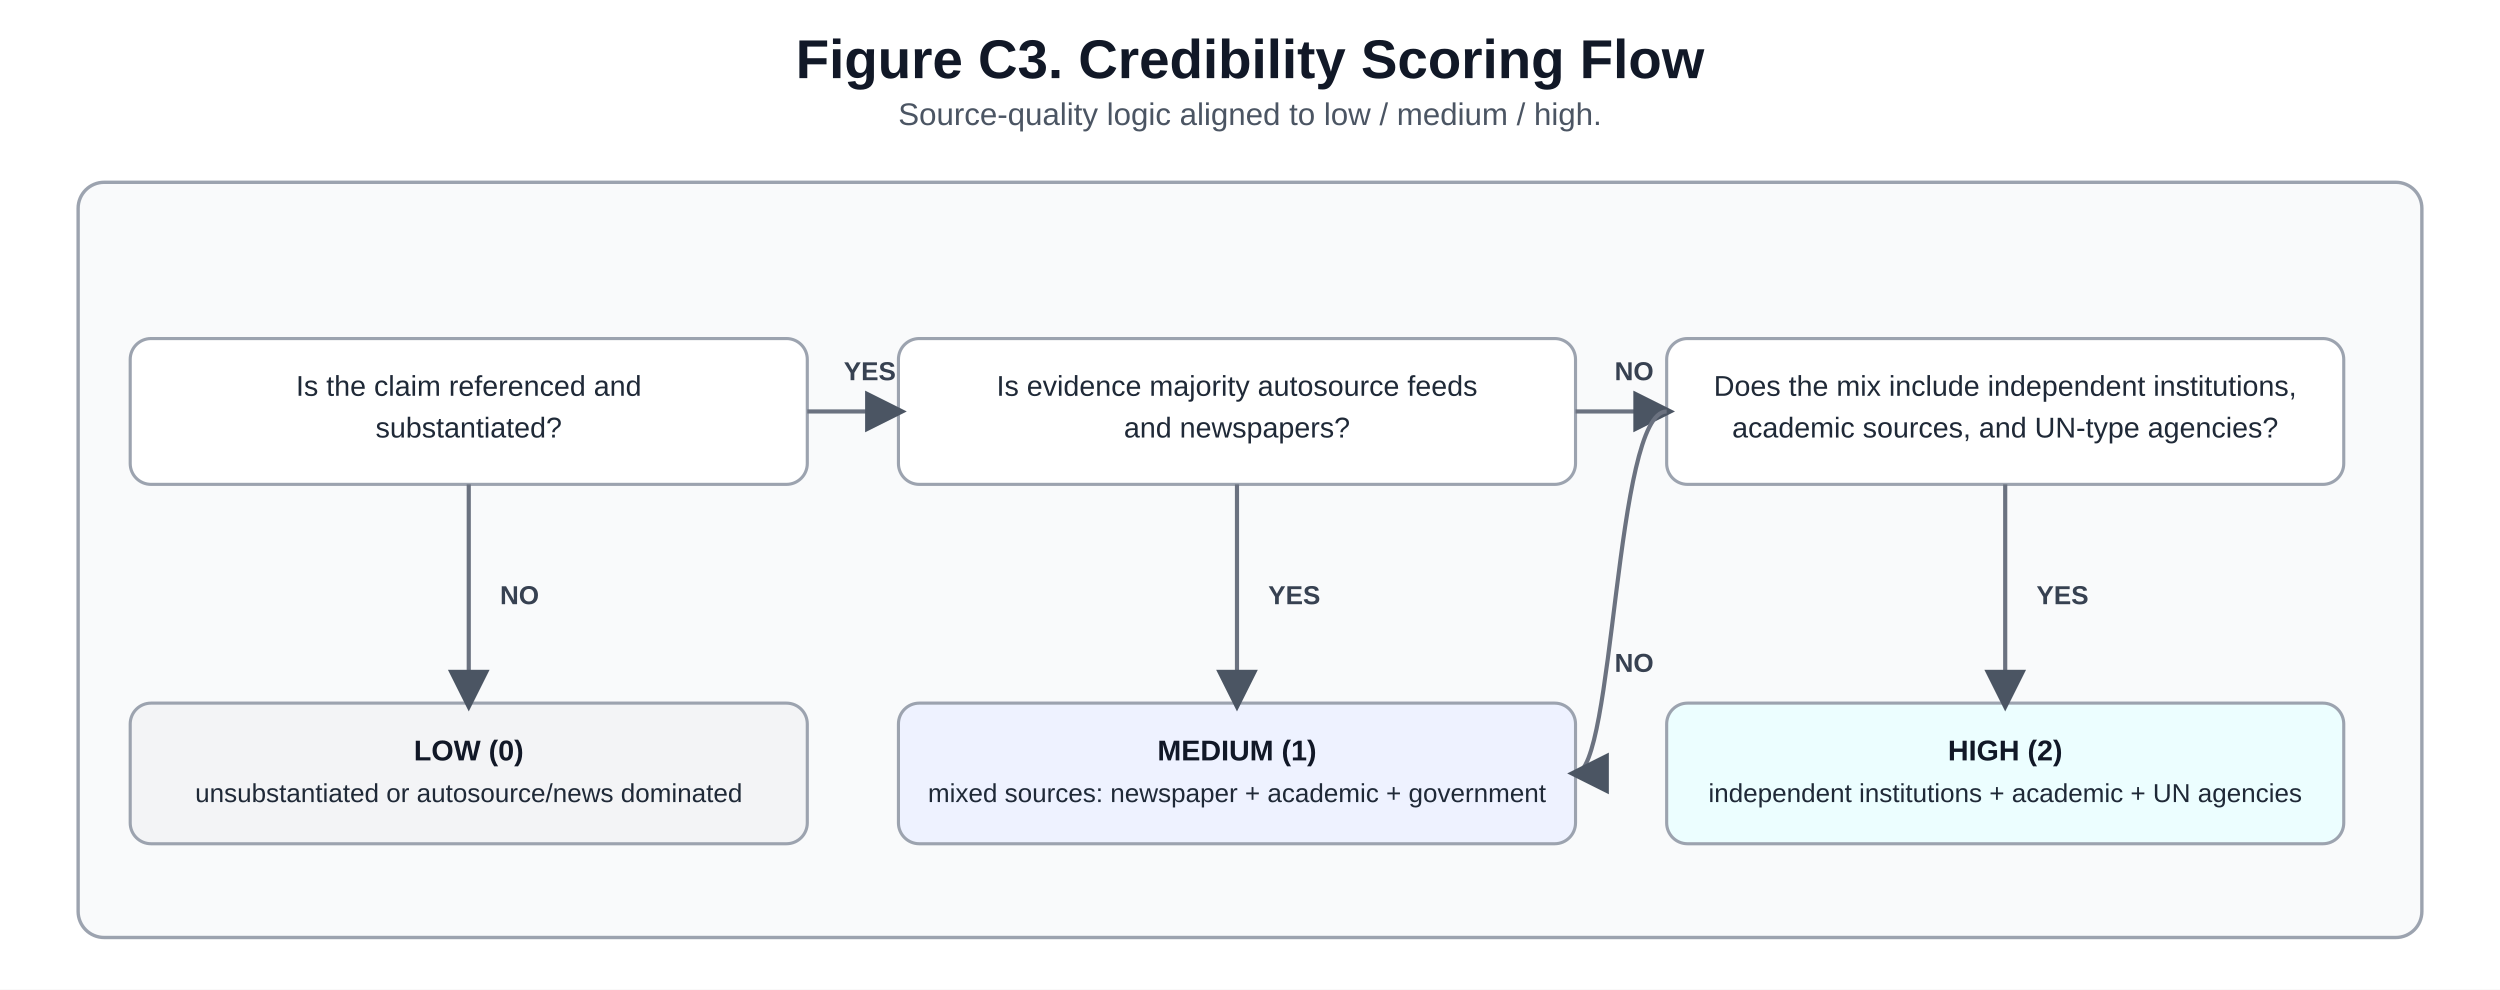
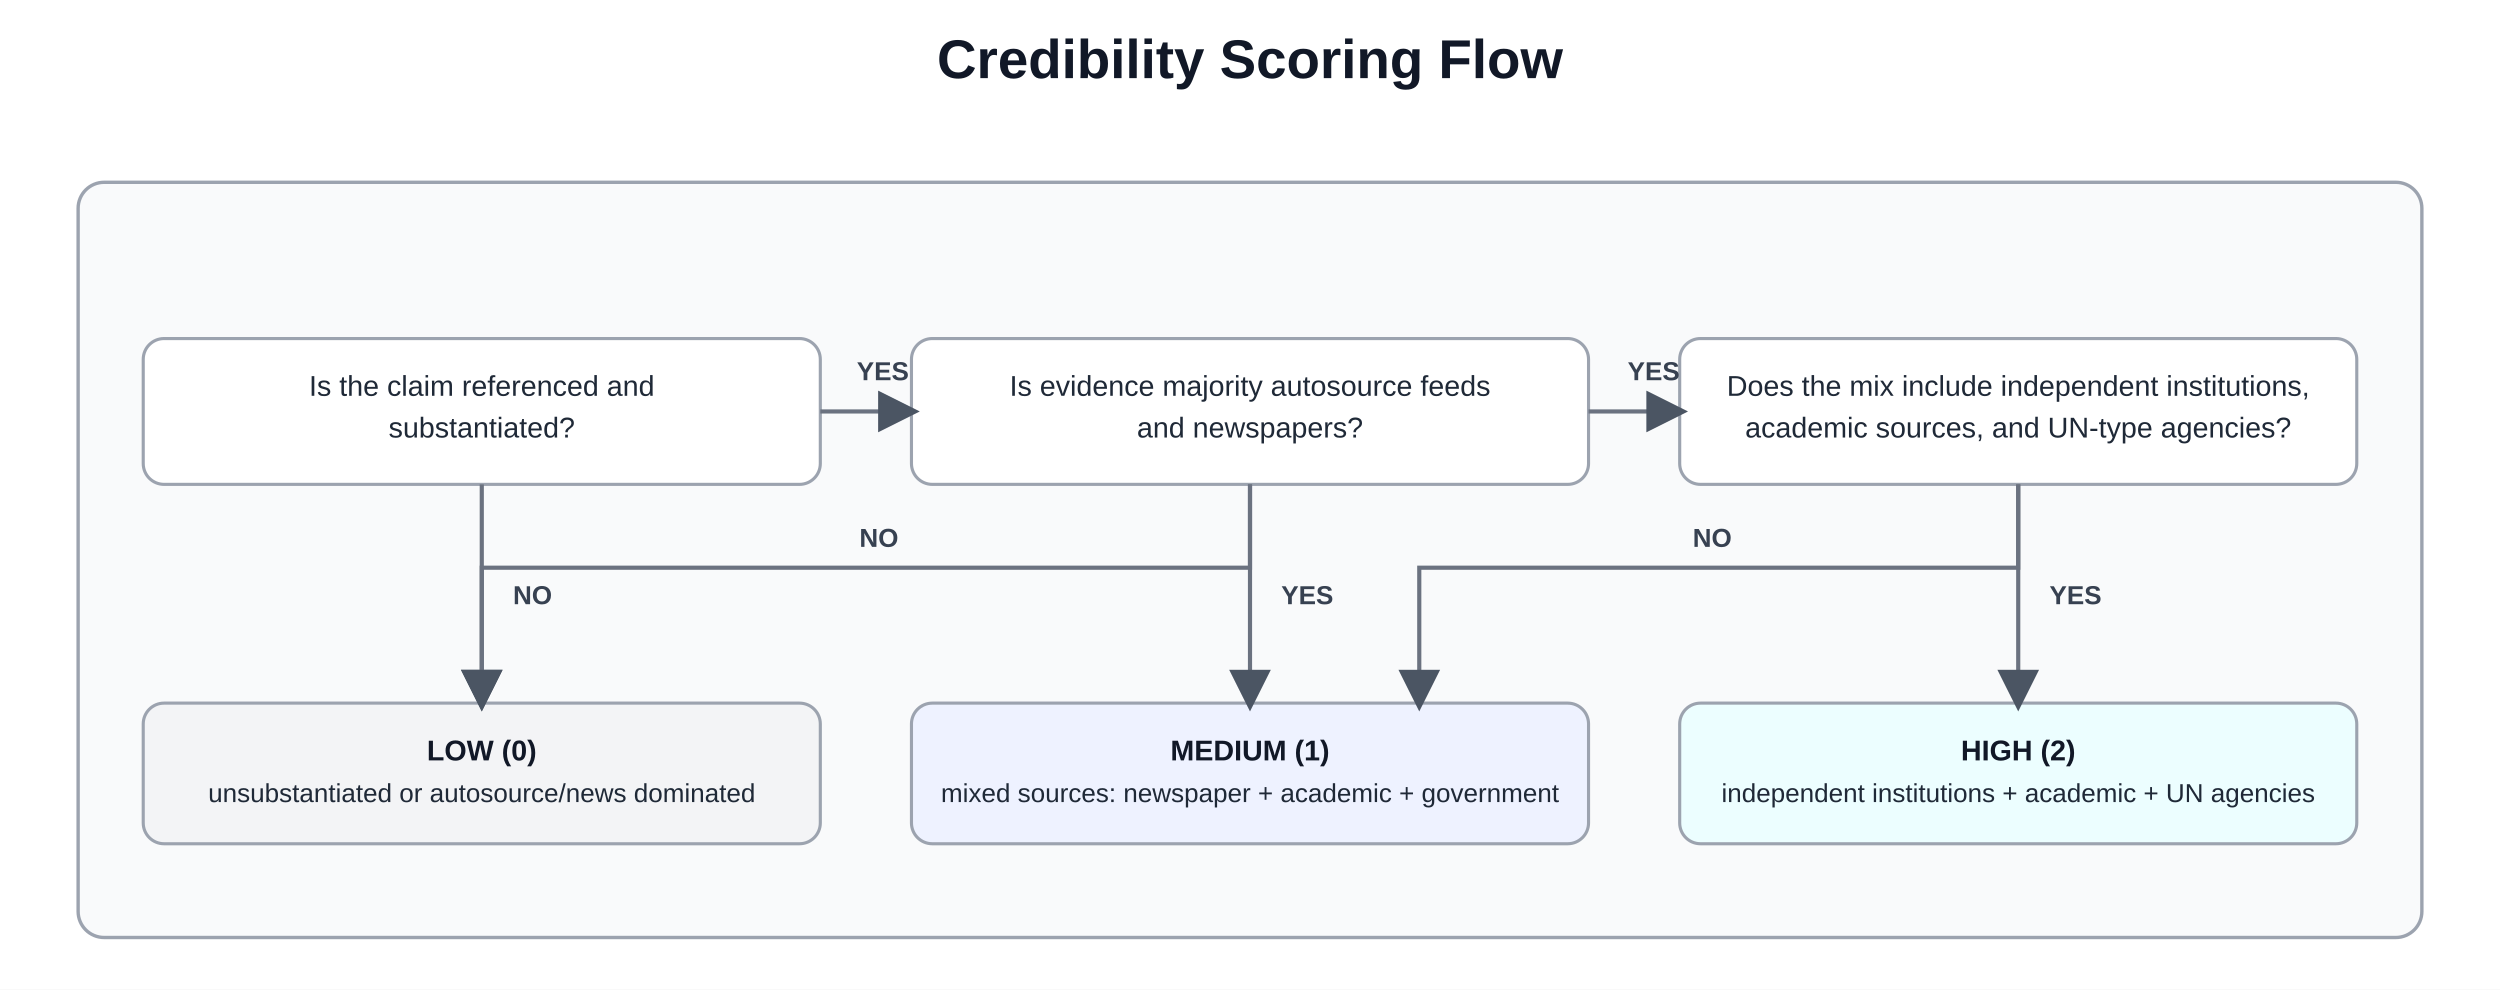
<svg xmlns="http://www.w3.org/2000/svg" width="960" height="380" viewBox="0 0 960 380" role="img" aria-labelledby="title desc">
  <defs>
    <marker id="arrow" markerWidth="10" markerHeight="10" refX="8" refY="5" orient="auto" markerUnits="strokeWidth">
      <path d="M0,0 L10,5 L0,10 Z" fill="#4b5563" />
    </marker>
    <style>
      .bg{fill:#fff}.panel{fill:#f9fafb;stroke:#9ca3af;stroke-width:1.3}
      .title{font:700 21px "Segoe UI",Arial,sans-serif;fill:#111827}
      .sub{font:12px "Segoe UI",Arial,sans-serif;fill:#4b5563}
      .q{fill:#fff;stroke:#9ca3af;stroke-width:1.2}
      .qt{font:11px "Segoe UI",Arial,sans-serif;fill:#1f2937}
      .low{fill:#f3f4f6;stroke:#9ca3af;stroke-width:1.2}
      .mid{fill:#eef2ff;stroke:#9ca3af;stroke-width:1.2}
      .high{fill:#ecfeff;stroke:#9ca3af;stroke-width:1.2}
      .st{font:700 11px "Segoe UI",Arial,sans-serif;fill:#111827}
      .sd{font:10px "Segoe UI",Arial,sans-serif;fill:#1f2937}
      .l{stroke:#6b7280;stroke-width:1.6;fill:none;marker-end:url(#arrow)}
      .yn{font:700 10px "Segoe UI",Arial,sans-serif;fill:#374151}
    </style>
  </defs>
  <rect width="960" height="380" class="bg" />
-   <text x="480" y="30" text-anchor="middle" class="title">Figure C3. Credibility Scoring Flow</text>
-   <text x="480" y="48" text-anchor="middle" class="sub">Source-quality logic aligned to low / medium / high.</text>
+   <text x="480" y="30" text-anchor="middle" class="title">Credibility Scoring Flow</text>
  <rect x="30" y="70" width="900" height="290" rx="10" class="panel" />
-   <rect x="50" y="130" width="260" height="56" rx="8" class="q" />
-   <text x="180" y="152" text-anchor="middle" class="qt">Is the claim referenced and</text>
-   <text x="180" y="168" text-anchor="middle" class="qt">substantiated?</text>
-   <rect x="345" y="130" width="260" height="56" rx="8" class="q" />
-   <text x="475" y="152" text-anchor="middle" class="qt">Is evidence majority autosource feeds</text>
-   <text x="475" y="168" text-anchor="middle" class="qt">and newspapers?</text>
-   <rect x="640" y="130" width="260" height="56" rx="8" class="q" />
-   <text x="770" y="152" text-anchor="middle" class="qt">Does the mix include independent institutions,</text>
-   <text x="770" y="168" text-anchor="middle" class="qt">academic sources, and UN-type agencies?</text>
-   <rect x="50" y="270" width="260" height="54" rx="8" class="low" />
-   <text x="180" y="292" text-anchor="middle" class="st">LOW (0)</text>
-   <text x="180" y="308" text-anchor="middle" class="sd">unsubstantiated or autosource/news dominated</text>
-   <rect x="345" y="270" width="260" height="54" rx="8" class="mid" />
-   <text x="475" y="292" text-anchor="middle" class="st">MEDIUM (1)</text>
-   <text x="475" y="308" text-anchor="middle" class="sd">mixed sources: newspaper + academic + government</text>
-   <rect x="640" y="270" width="260" height="54" rx="8" class="high" />
-   <text x="770" y="292" text-anchor="middle" class="st">HIGH (2)</text>
-   <text x="770" y="308" text-anchor="middle" class="sd">independent institutions + academic + UN agencies</text>
-   <path class="l" d="M310 158 L345 158" />
-   <text x="324" y="146" class="yn">YES</text>
-   <path class="l" d="M180 186 L180 270" />
-   <text x="192" y="232" class="yn">NO</text>
-   <path class="l" d="M605 158 L640 158" />
-   <text x="620" y="146" class="yn">NO</text>
-   <path class="l" d="M475 186 L475 270" />
-   <text x="487" y="232" class="yn">YES</text>
-   <path class="l" d="M770 186 L770 270" />
-   <text x="782" y="232" class="yn">YES</text>
-   <path class="l" d="M640 158 C620 158,620 297,605 297" />
-   <text x="620" y="258" class="yn">NO</text>
+   <rect x="55" y="130" width="260" height="56" rx="8" class="q" />
+   <text x="185" y="152" text-anchor="middle" class="qt">Is the claim referenced and</text>
+   <text x="185" y="168" text-anchor="middle" class="qt">substantiated?</text>
+   <rect x="350" y="130" width="260" height="56" rx="8" class="q" />
+   <text x="480" y="152" text-anchor="middle" class="qt">Is evidence majority autosource feeds</text>
+   <text x="480" y="168" text-anchor="middle" class="qt">and newspapers?</text>
+   <rect x="645" y="130" width="260" height="56" rx="8" class="q" />
+   <text x="775" y="152" text-anchor="middle" class="qt">Does the mix include independent institutions,</text>
+   <text x="775" y="168" text-anchor="middle" class="qt">academic sources, and UN-type agencies?</text>
+   <rect x="55" y="270" width="260" height="54" rx="8" class="low" />
+   <text x="185" y="292" text-anchor="middle" class="st">LOW (0)</text>
+   <text x="185" y="308" text-anchor="middle" class="sd">unsubstantiated or autosource/news dominated</text>
+   <rect x="350" y="270" width="260" height="54" rx="8" class="mid" />
+   <text x="480" y="292" text-anchor="middle" class="st">MEDIUM (1)</text>
+   <text x="480" y="308" text-anchor="middle" class="sd">mixed sources: newspaper + academic + government</text>
+   <rect x="645" y="270" width="260" height="54" rx="8" class="high" />
+   <text x="775" y="292" text-anchor="middle" class="st">HIGH (2)</text>
+   <text x="775" y="308" text-anchor="middle" class="sd">independent institutions + academic + UN agencies</text>
+   <path class="l" d="M315 158 L350 158" />
+   <text x="329" y="146" class="yn">YES</text>
+   <path class="l" d="M185 186 L185 270" />
+   <text x="197" y="232" class="yn">NO</text>
+   <path class="l" d="M610 158 L645 158" />
+   <text x="625" y="146" class="yn">YES</text>
+   <path class="l" d="M480 186 L480 270" />
+   <text x="492" y="232" class="yn">YES</text>
+   <path class="l" d="M480 186 L480 218 L185 218 L185 270" />
+   <text x="330" y="210" class="yn">NO</text>
+   <path class="l" d="M775 186 L775 270" />
+   <text x="787" y="232" class="yn">YES</text>
+   <path class="l" d="M775 186 L775 218 L545 218 L545 270" />
+   <text x="650" y="210" class="yn">NO</text>
</svg>
